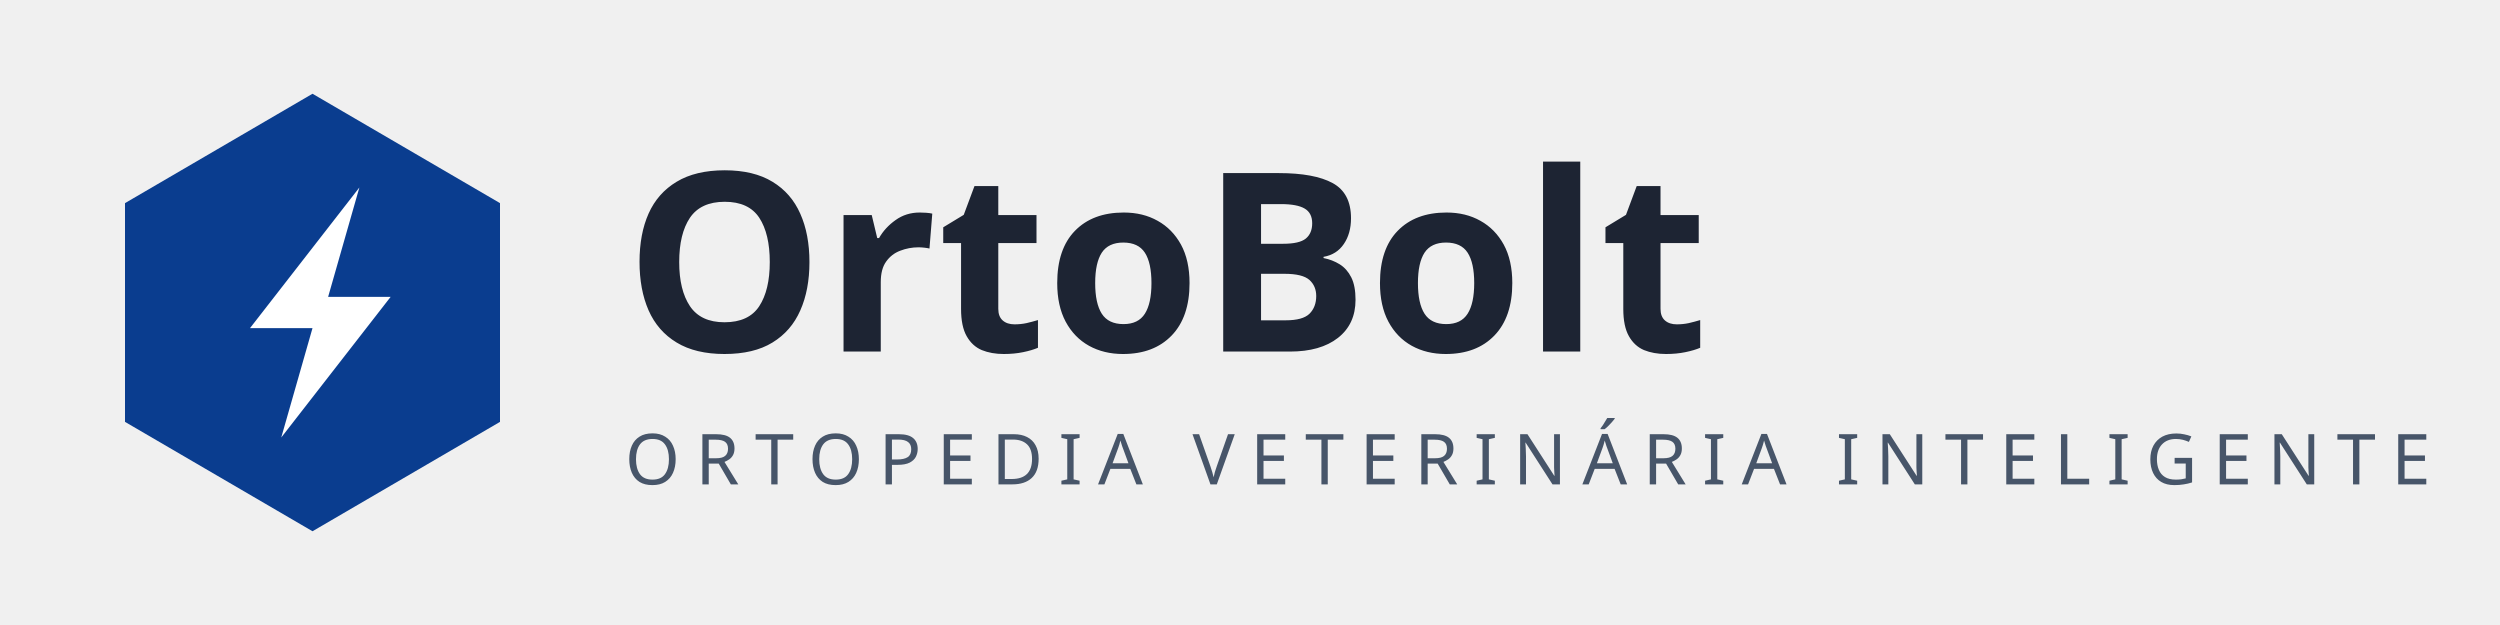
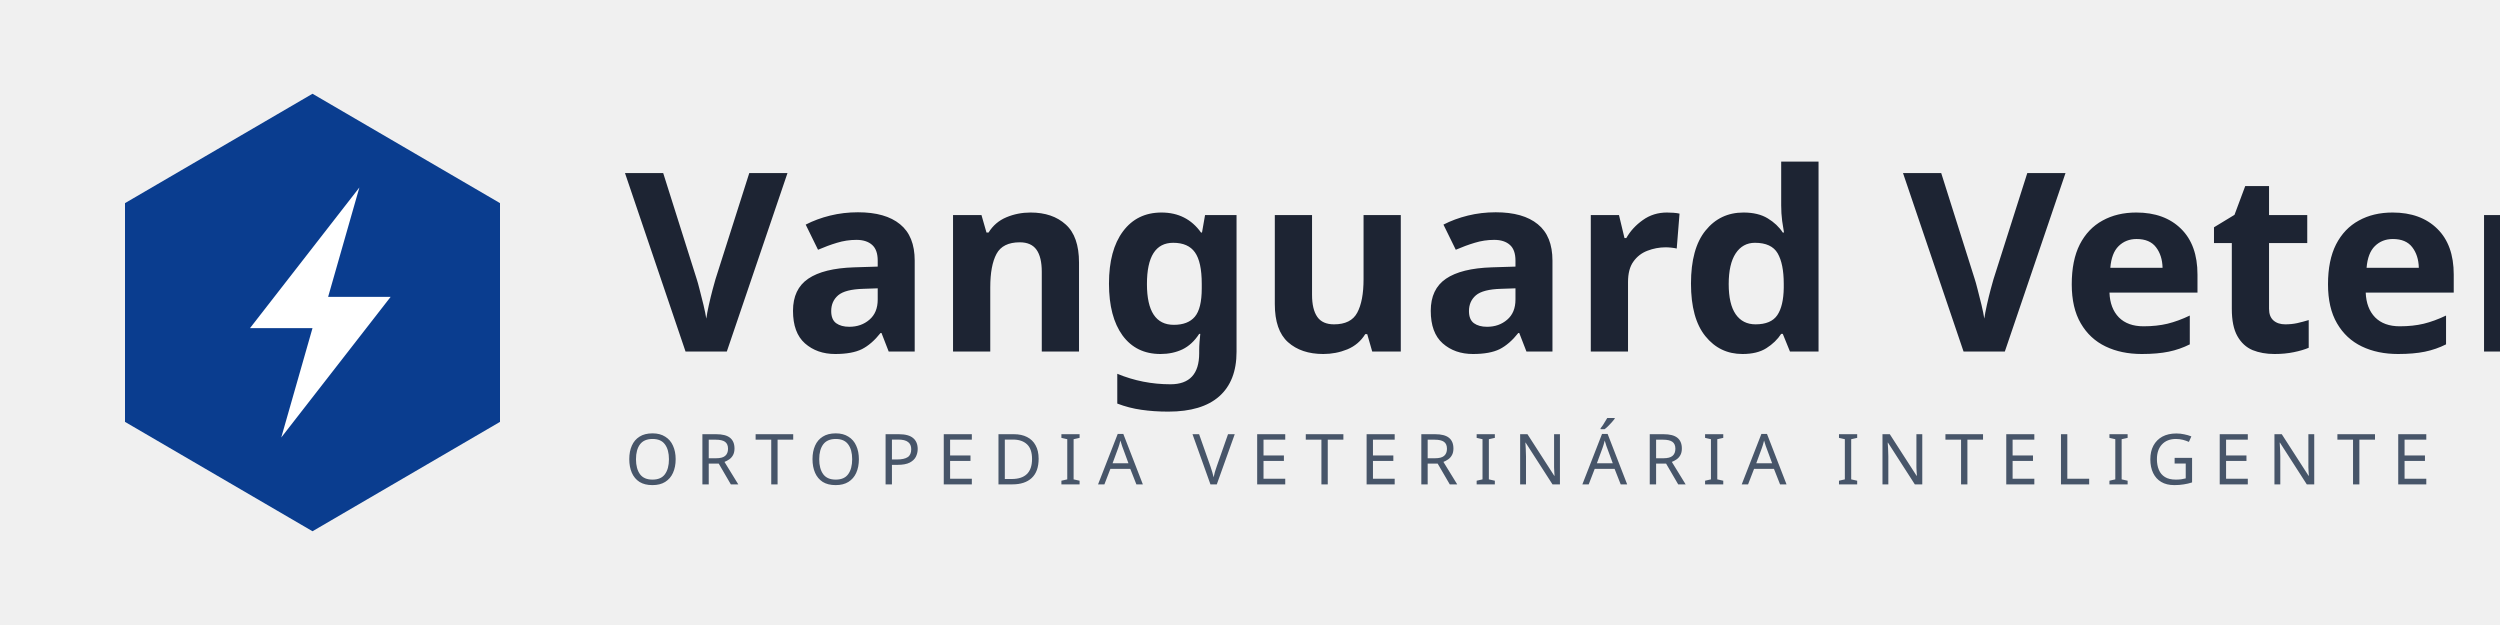
<svg xmlns="http://www.w3.org/2000/svg" viewBox="0 0 320 80">
  <g transform="translate(8, 8) scale(1)">
    <path d="M32 4L56 18V46L32 60L8 46V18L32 4Z" fill="#0A3D8F" />
    <path d="M38 16L24 34H32L28 48L42 30H34L38 16Z" fill="white" />
  </g>
-   <text x="80" y="45" font-family="Montserrat, sans-serif" font-weight="600" font-size="32" fill="#1D2433">OrtoBolt</text>
+   <text x="80" y="45" font-family="Montserrat, sans-serif" font-weight="600" font-size="32" fill="#1D2433">Vanguard Veterinary</text>
  <text x="80" y="62" font-family="Montserrat, sans-serif" font-weight="400" font-size="9" fill="#475569" letter-spacing="2">ORTOPEDIA VETERINÁRIA INTELIGENTE</text>
</svg>
